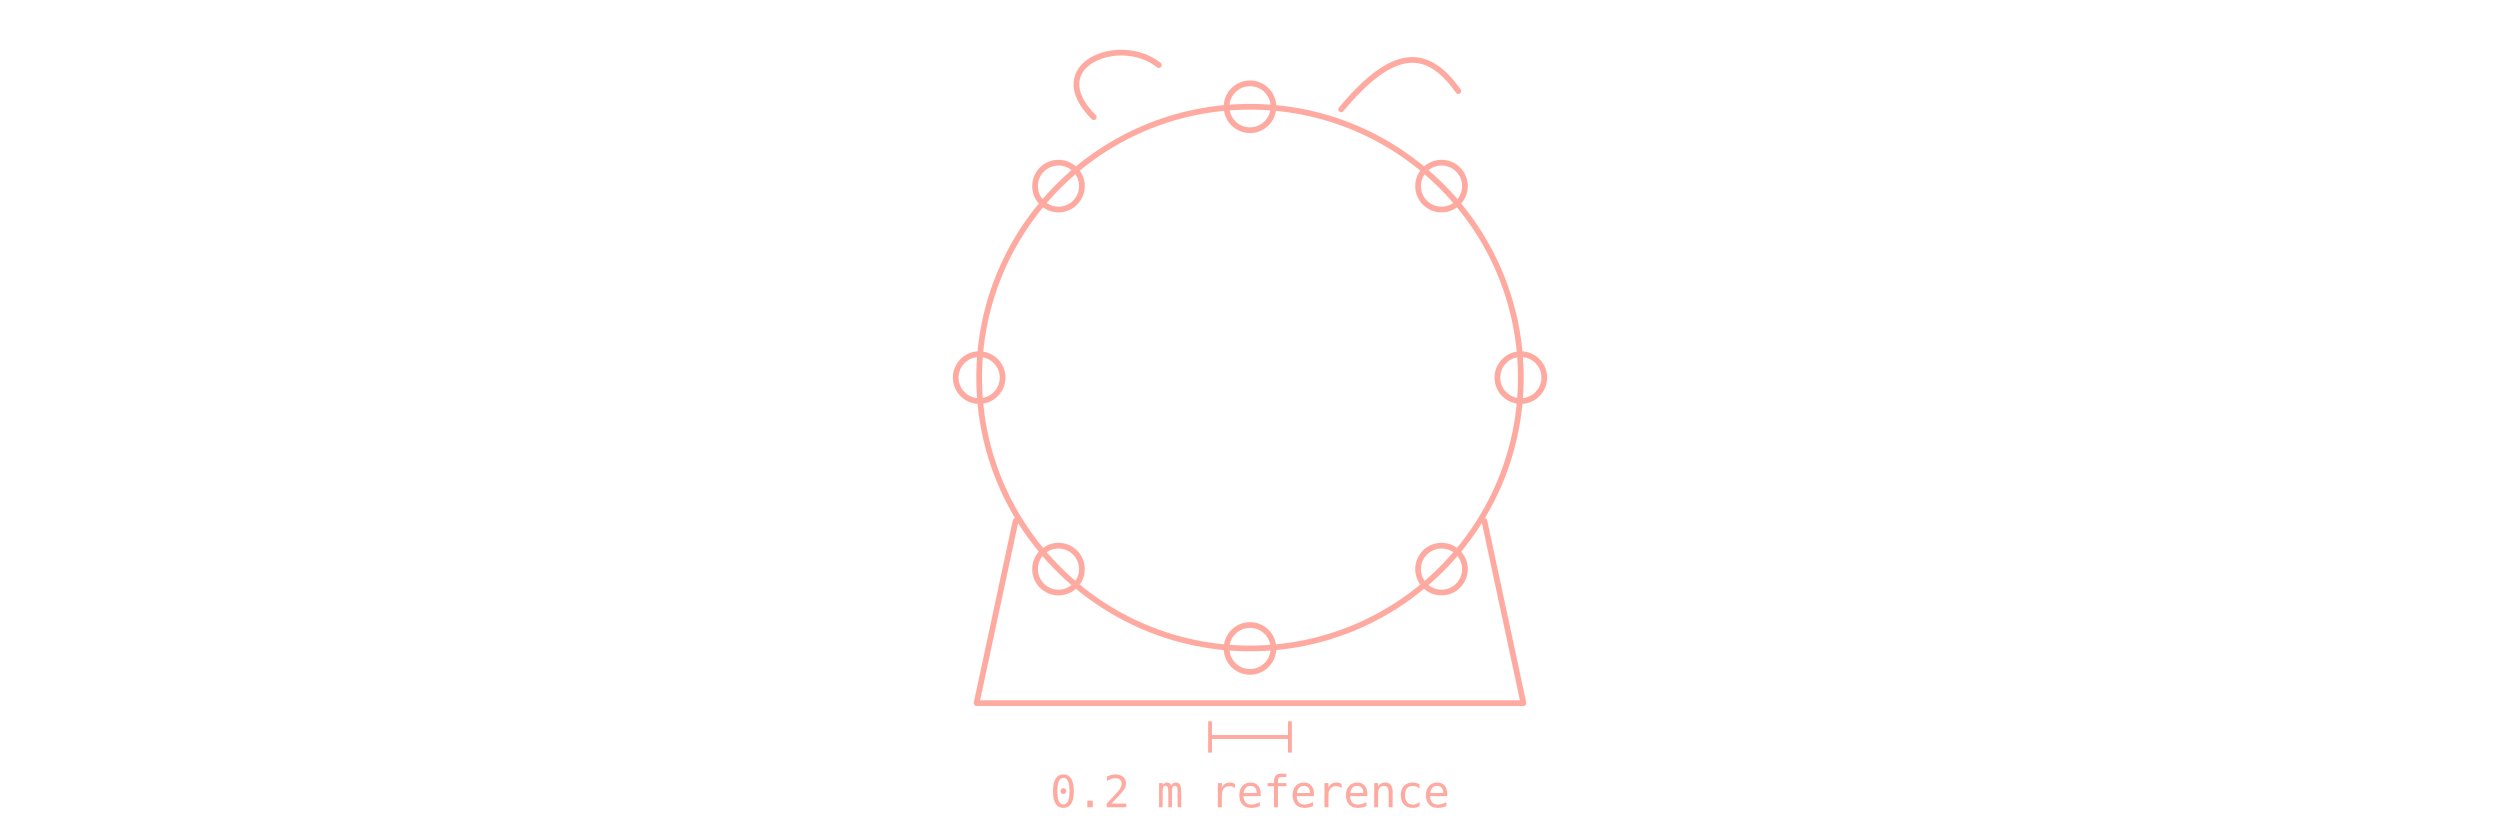
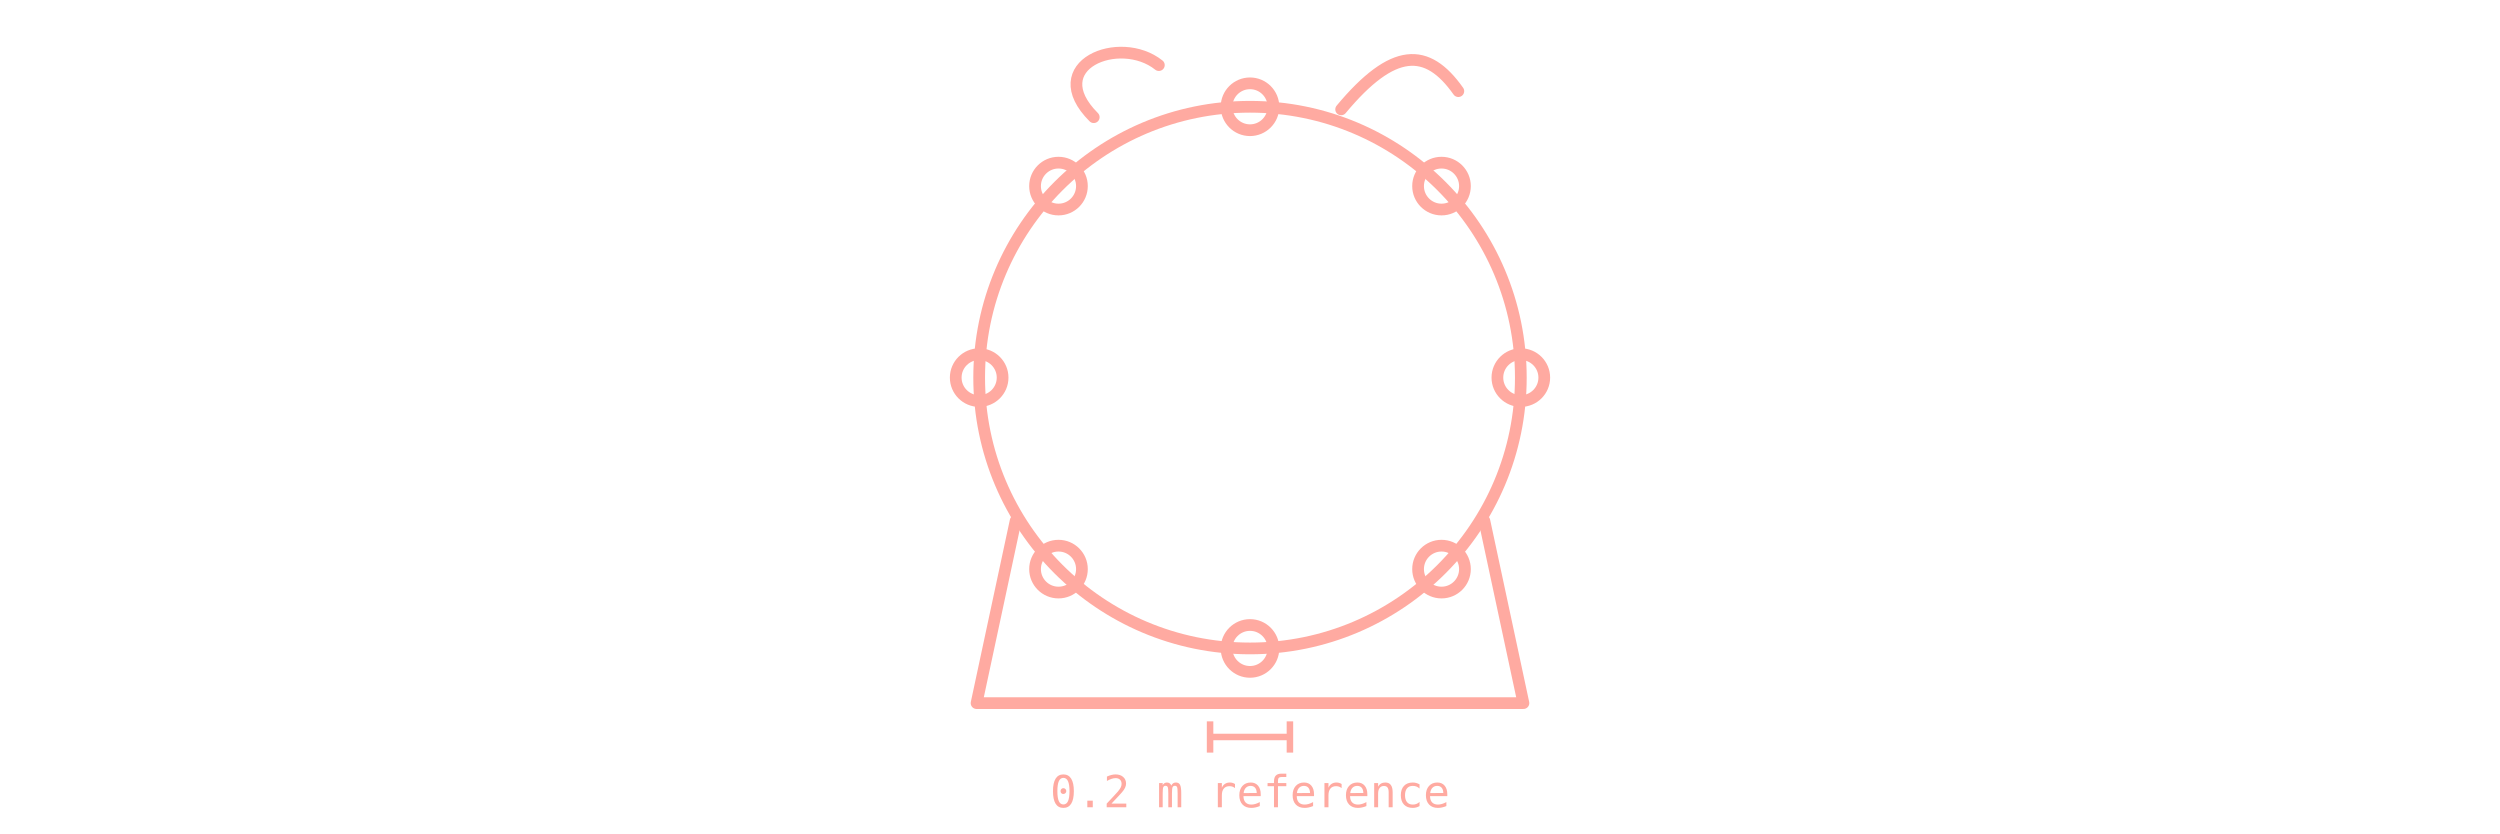
<svg xmlns="http://www.w3.org/2000/svg" width="960" height="320" viewBox="0 0 960 320" role="img" aria-label="Trinity Gadget experimental assembly exterior outline">
-   <g fill="none" stroke="#ffaaa1" stroke-width="2.2" stroke-linecap="round" stroke-linejoin="round">
+   <g fill="none" stroke="#ffaaa1" stroke-width="4.5" stroke-linecap="round" stroke-linejoin="round">
    <circle cx="480" cy="145" r="104" />
    <circle cx="584" cy="145" r="9" />
    <circle cx="553.54" cy="218.54" r="9" />
    <circle cx="480" cy="249" r="9" />
    <circle cx="406.46" cy="218.54" r="9" />
    <circle cx="376" cy="145" r="9" />
    <circle cx="406.46" cy="71.46" r="9" />
    <circle cx="480" cy="41" r="9" />
    <circle cx="553.54" cy="71.46" r="9" />
    <path d="M 390 200 L 375 270 L 585 270 L 570 200 M 420 45 C 400 25 430 13 445 25 M 515 42 C 535 18 548 18 560 35" />
  </g>
-   <path d="M 464.67 283 H 495.33 M 464.67 277 V 289 M 495.33 277 V 289" fill="none" stroke="#ffaaa1" stroke-width="1.5" />
+   <path d="M 464.67 283 H 495.33 M 464.67 277 V 289 M 495.33 277 V 289" fill="none" stroke="#ffaaa1" stroke-width="2.5" />
  <text x="480" y="310" text-anchor="middle" fill="#ffaaa1" font-family="monospace" font-size="17">0.2 m reference</text>
</svg>
